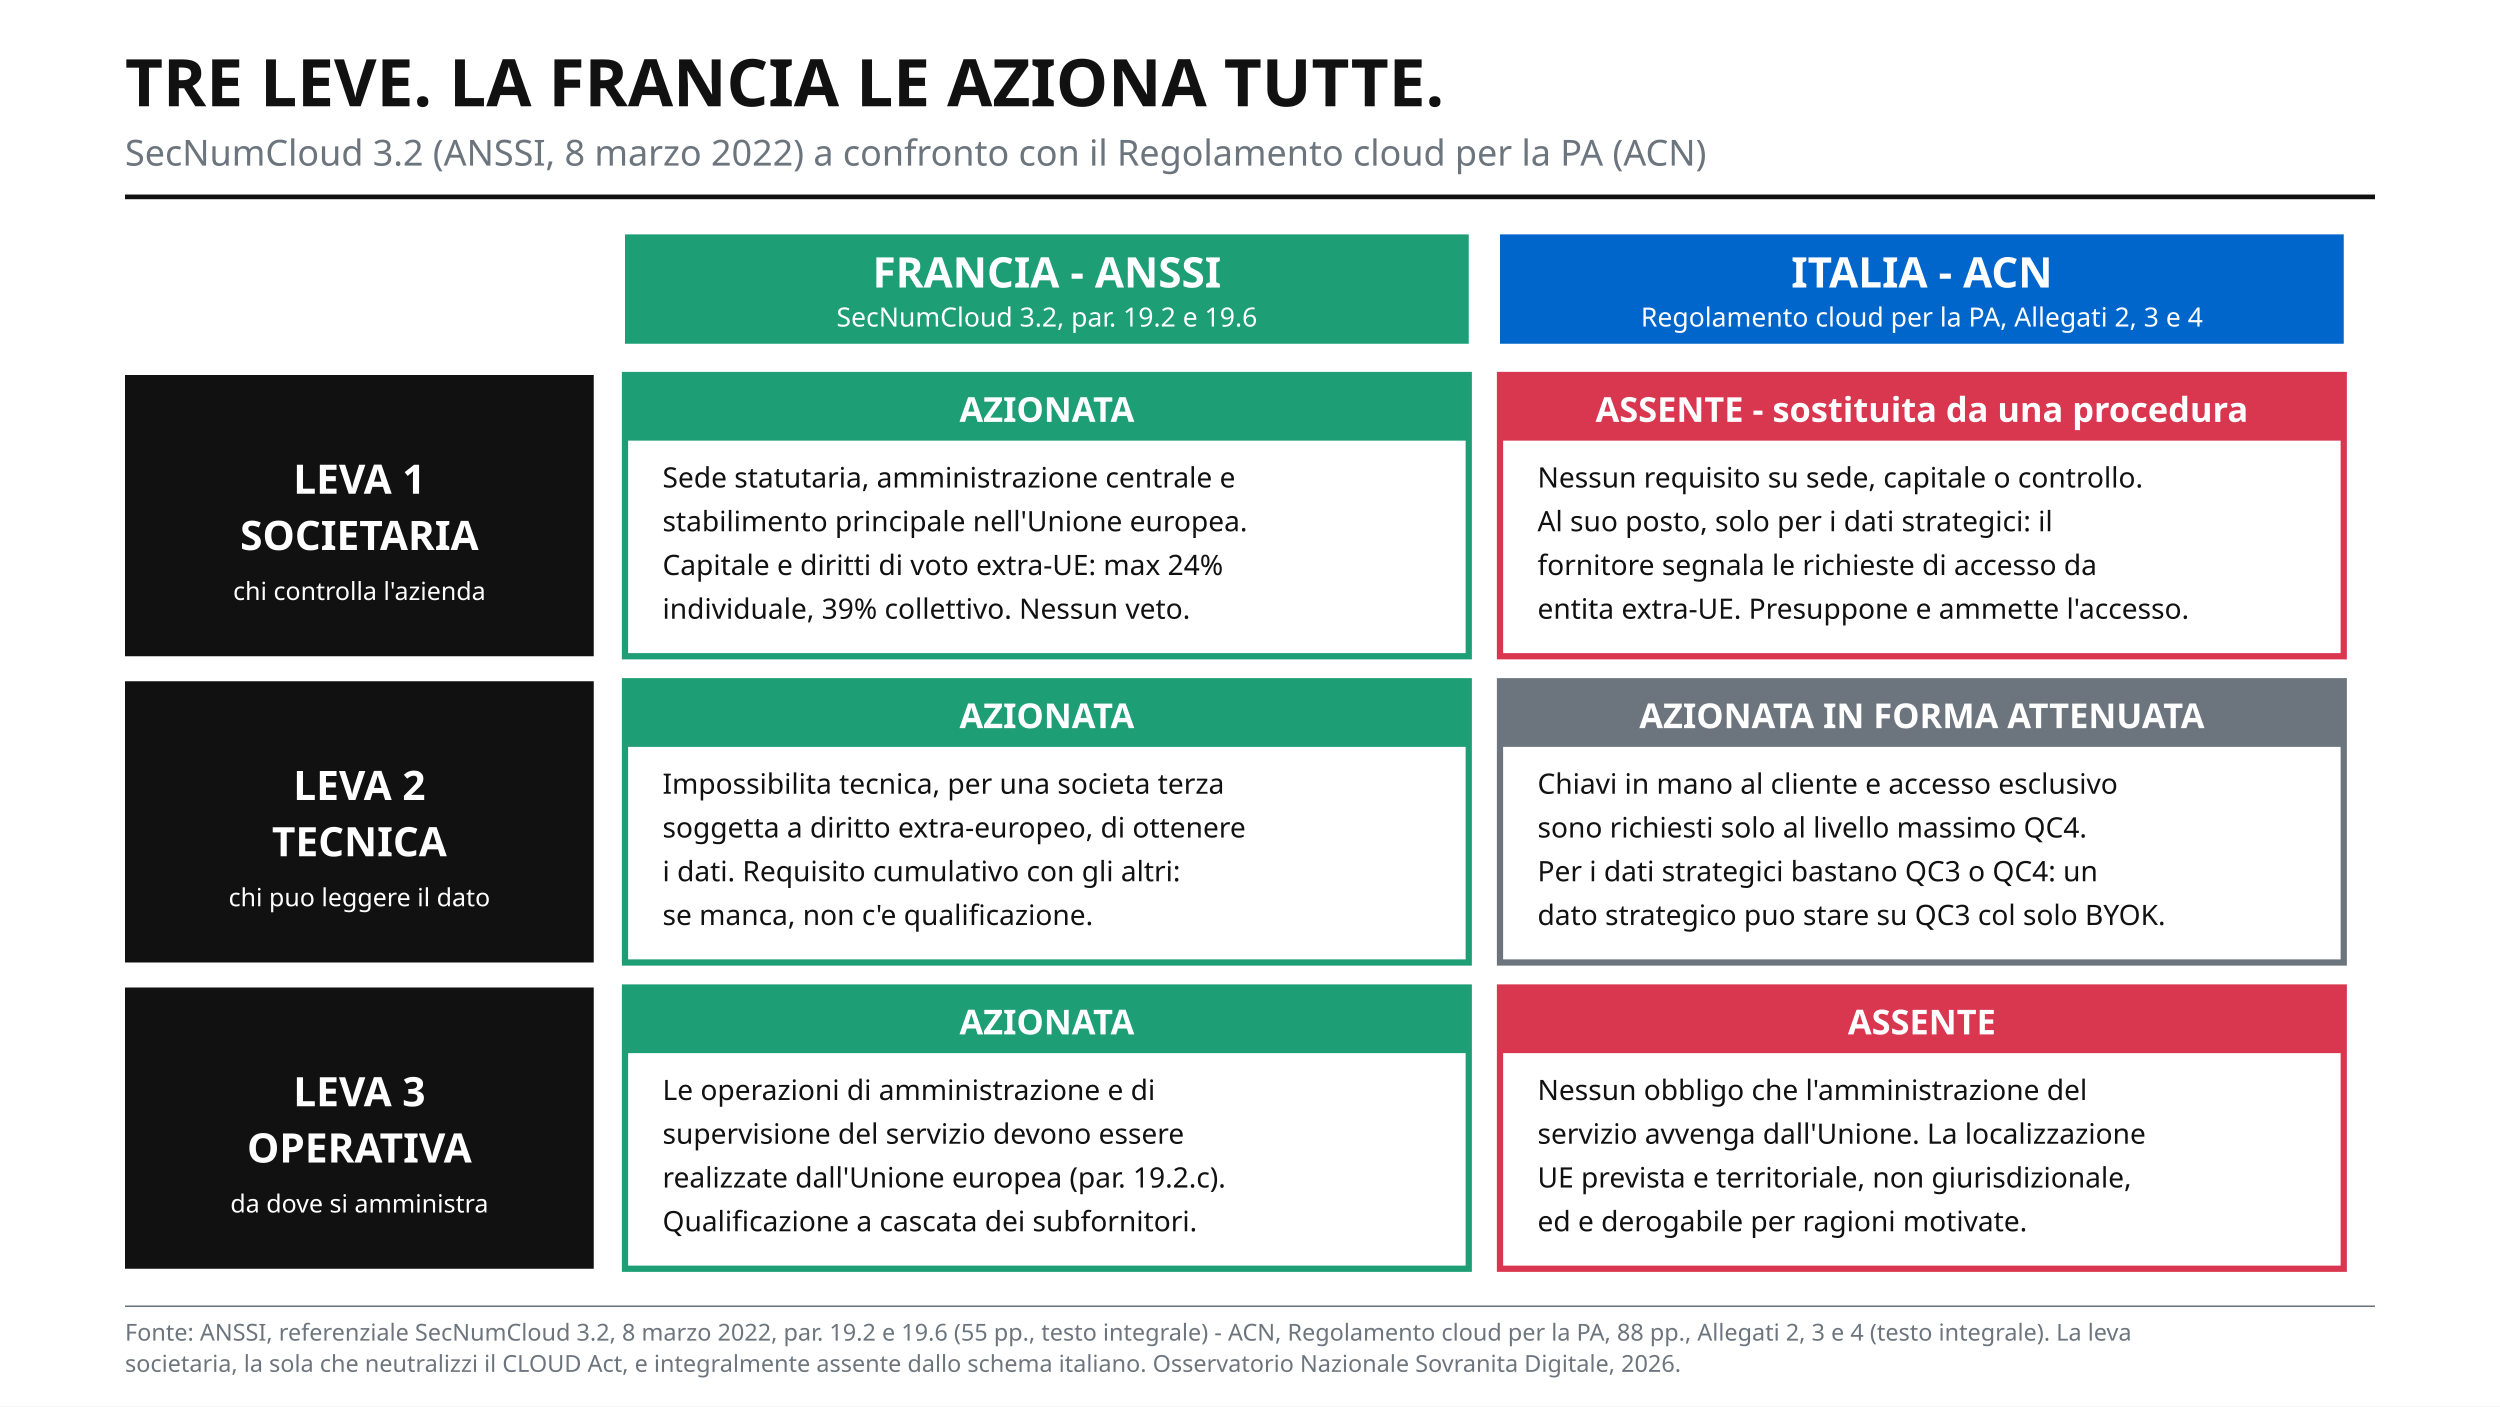
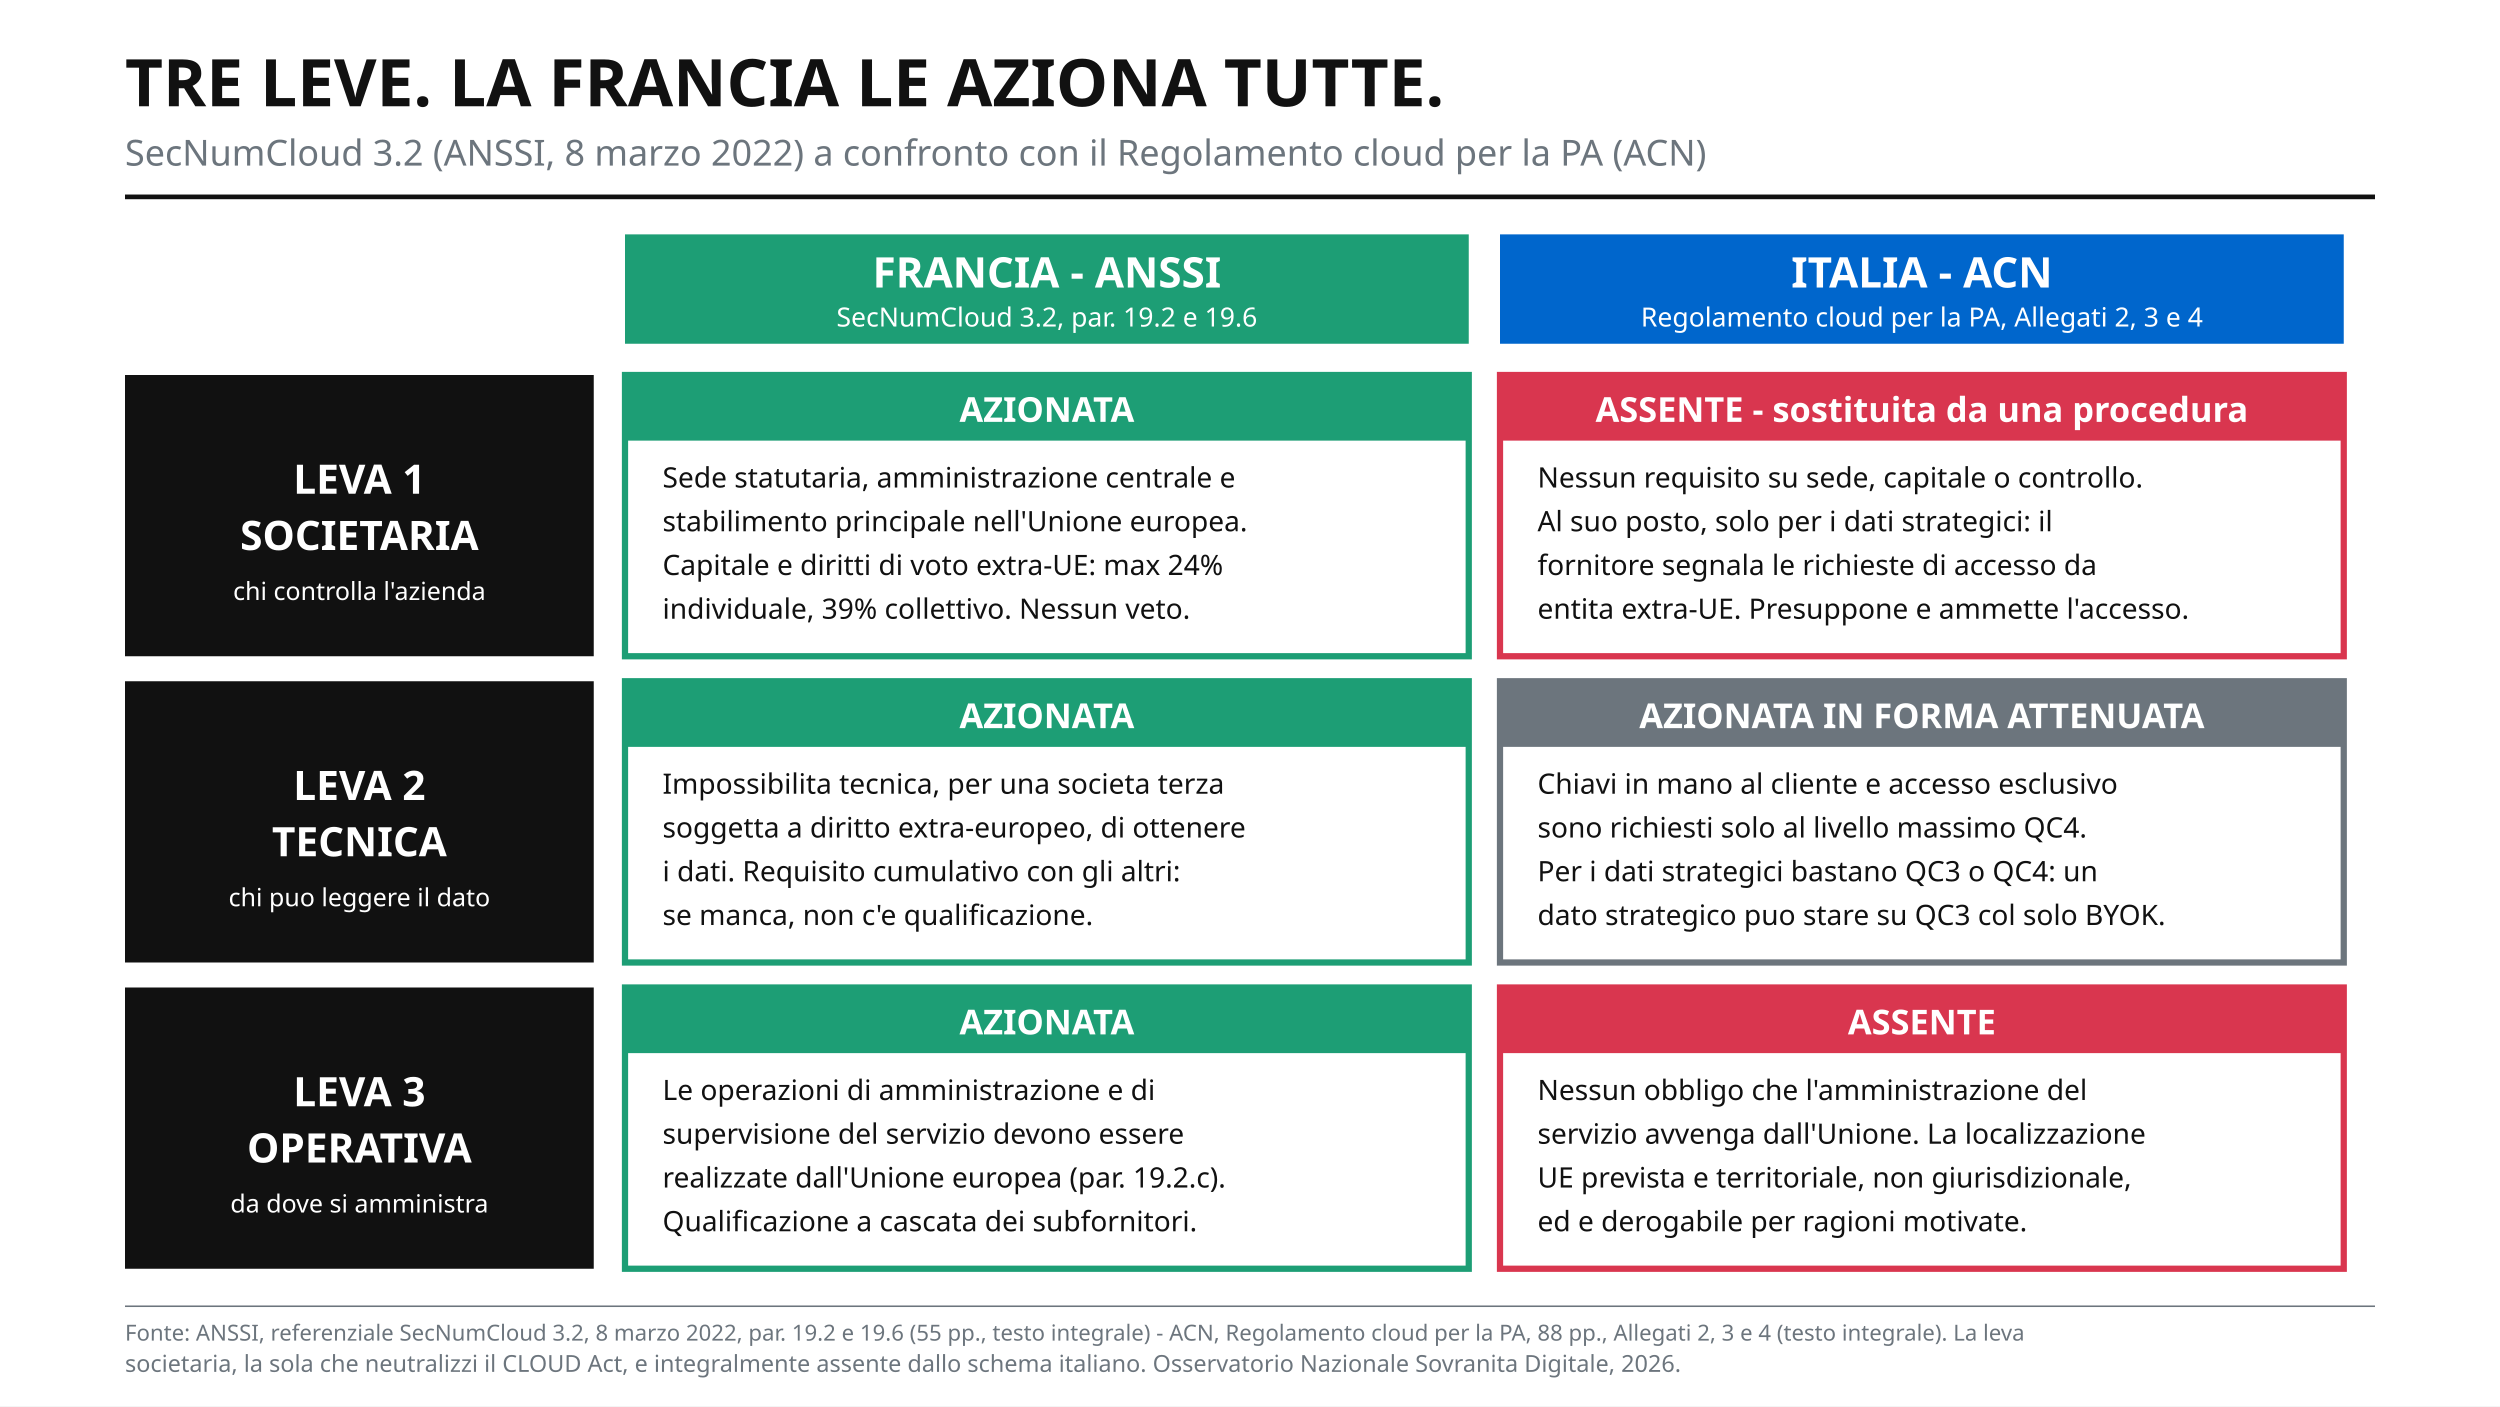
<svg xmlns="http://www.w3.org/2000/svg" viewBox="0 0 1600 900" width="1600" height="900" role="img" aria-labelledby="t04 d04">
  <rect x="0" y="0" width="1600" height="900" fill="#FFFFFF" />
  <text x="80" y="68" font-family="sans-serif" font-size="42" font-weight="700" fill="#111111">TRE LEVE. LA FRANCIA LE AZIONA TUTTE.</text>
  <text x="80" y="106" font-family="sans-serif" font-size="23" fill="#6C757D">SecNumCloud 3.2 (ANSSI, 8 marzo 2022) a confronto con il Regolamento cloud per la PA (ACN)</text>
  <line x1="80" y1="126" x2="1520" y2="126" stroke="#111111" stroke-width="3" />
  <rect x="400" y="150" width="540" height="70" fill="#1D9E75" />
  <text x="670" y="184" font-family="sans-serif" font-size="27" font-weight="700" fill="#FFFFFF" text-anchor="middle">FRANCIA - ANSSI</text>
  <text x="670" y="209" font-family="sans-serif" font-size="17" fill="#FFFFFF" text-anchor="middle">SecNumCloud 3.2, par. 19.2 e 19.6</text>
  <rect x="960" y="150" width="540" height="70" fill="#0066CC" />
  <text x="1230" y="184" font-family="sans-serif" font-size="27" font-weight="700" fill="#FFFFFF" text-anchor="middle">ITALIA - ACN</text>
  <text x="1230" y="209" font-family="sans-serif" font-size="17" fill="#FFFFFF" text-anchor="middle">Regolamento cloud per la PA, Allegati 2, 3 e 4</text>
  <rect x="80" y="240" width="300" height="180" fill="#111111" />
  <text x="230" y="316" font-family="sans-serif" font-size="26" font-weight="700" fill="#FFFFFF" text-anchor="middle">LEVA 1</text>
  <text x="230" y="352" font-family="sans-serif" font-size="26" font-weight="700" fill="#FFFFFF" text-anchor="middle">SOCIETARIA</text>
  <text x="230" y="384" font-family="sans-serif" font-size="16" fill="#FFFFFF" text-anchor="middle">chi controlla l'azienda</text>
  <rect x="400" y="240" width="540" height="180" fill="#FFFFFF" stroke="#1D9E75" stroke-width="4" />
  <rect x="400" y="240" width="540" height="42" fill="#1D9E75" />
  <text x="670" y="270" font-family="sans-serif" font-size="22" font-weight="700" fill="#FFFFFF" text-anchor="middle">AZIONATA</text>
  <text x="424" y="312" font-family="sans-serif" font-size="18" fill="#111111">Sede statutaria, amministrazione centrale e</text>
  <text x="424" y="340" font-family="sans-serif" font-size="18" fill="#111111">stabilimento principale nell'Unione europea.</text>
  <text x="424" y="368" font-family="sans-serif" font-size="18" fill="#111111">Capitale e diritti di voto extra-UE: max 24%</text>
  <text x="424" y="396" font-family="sans-serif" font-size="18" fill="#111111">individuale, 39% collettivo. Nessun veto.</text>
  <rect x="960" y="240" width="540" height="180" fill="#FFFFFF" stroke="#D9364F" stroke-width="4" />
  <rect x="960" y="240" width="540" height="42" fill="#D9364F" />
  <text x="1230" y="270" font-family="sans-serif" font-size="22" font-weight="700" fill="#FFFFFF" text-anchor="middle">ASSENTE - sostituita da una procedura</text>
  <text x="984" y="312" font-family="sans-serif" font-size="18" fill="#111111">Nessun requisito su sede, capitale o controllo.</text>
  <text x="984" y="340" font-family="sans-serif" font-size="18" fill="#111111">Al suo posto, solo per i dati strategici: il</text>
  <text x="984" y="368" font-family="sans-serif" font-size="18" fill="#111111">fornitore segnala le richieste di accesso da</text>
  <text x="984" y="396" font-family="sans-serif" font-size="18" fill="#111111">entita extra-UE. Presuppone e ammette l'accesso.</text>
  <rect x="80" y="436" width="300" height="180" fill="#111111" />
  <text x="230" y="512" font-family="sans-serif" font-size="26" font-weight="700" fill="#FFFFFF" text-anchor="middle">LEVA 2</text>
  <text x="230" y="548" font-family="sans-serif" font-size="26" font-weight="700" fill="#FFFFFF" text-anchor="middle">TECNICA</text>
  <text x="230" y="580" font-family="sans-serif" font-size="16" fill="#FFFFFF" text-anchor="middle">chi puo leggere il dato</text>
  <rect x="400" y="436" width="540" height="180" fill="#FFFFFF" stroke="#1D9E75" stroke-width="4" />
  <rect x="400" y="436" width="540" height="42" fill="#1D9E75" />
  <text x="670" y="466" font-family="sans-serif" font-size="22" font-weight="700" fill="#FFFFFF" text-anchor="middle">AZIONATA</text>
  <text x="424" y="508" font-family="sans-serif" font-size="18" fill="#111111">Impossibilita tecnica, per una societa terza</text>
  <text x="424" y="536" font-family="sans-serif" font-size="18" fill="#111111">soggetta a diritto extra-europeo, di ottenere</text>
  <text x="424" y="564" font-family="sans-serif" font-size="18" fill="#111111">i dati. Requisito cumulativo con gli altri:</text>
  <text x="424" y="592" font-family="sans-serif" font-size="18" fill="#111111">se manca, non c'e qualificazione.</text>
  <rect x="960" y="436" width="540" height="180" fill="#FFFFFF" stroke="#6C757D" stroke-width="4" />
  <rect x="960" y="436" width="540" height="42" fill="#6C757D" />
  <text x="1230" y="466" font-family="sans-serif" font-size="22" font-weight="700" fill="#FFFFFF" text-anchor="middle">AZIONATA IN FORMA ATTENUATA</text>
  <text x="984" y="508" font-family="sans-serif" font-size="18" fill="#111111">Chiavi in mano al cliente e accesso esclusivo</text>
  <text x="984" y="536" font-family="sans-serif" font-size="18" fill="#111111">sono richiesti solo al livello massimo QC4.</text>
  <text x="984" y="564" font-family="sans-serif" font-size="18" fill="#111111">Per i dati strategici bastano QC3 o QC4: un</text>
  <text x="984" y="592" font-family="sans-serif" font-size="18" fill="#111111">dato strategico puo stare su QC3 col solo BYOK.</text>
  <rect x="80" y="632" width="300" height="180" fill="#111111" />
  <text x="230" y="708" font-family="sans-serif" font-size="26" font-weight="700" fill="#FFFFFF" text-anchor="middle">LEVA 3</text>
  <text x="230" y="744" font-family="sans-serif" font-size="26" font-weight="700" fill="#FFFFFF" text-anchor="middle">OPERATIVA</text>
  <text x="230" y="776" font-family="sans-serif" font-size="16" fill="#FFFFFF" text-anchor="middle">da dove si amministra</text>
  <rect x="400" y="632" width="540" height="180" fill="#FFFFFF" stroke="#1D9E75" stroke-width="4" />
  <rect x="400" y="632" width="540" height="42" fill="#1D9E75" />
  <text x="670" y="662" font-family="sans-serif" font-size="22" font-weight="700" fill="#FFFFFF" text-anchor="middle">AZIONATA</text>
  <text x="424" y="704" font-family="sans-serif" font-size="18" fill="#111111">Le operazioni di amministrazione e di</text>
  <text x="424" y="732" font-family="sans-serif" font-size="18" fill="#111111">supervisione del servizio devono essere</text>
  <text x="424" y="760" font-family="sans-serif" font-size="18" fill="#111111">realizzate dall'Unione europea (par. 19.2.c).</text>
  <text x="424" y="788" font-family="sans-serif" font-size="18" fill="#111111">Qualificazione a cascata dei subfornitori.</text>
  <rect x="960" y="632" width="540" height="180" fill="#FFFFFF" stroke="#D9364F" stroke-width="4" />
  <rect x="960" y="632" width="540" height="42" fill="#D9364F" />
  <text x="1230" y="662" font-family="sans-serif" font-size="22" font-weight="700" fill="#FFFFFF" text-anchor="middle">ASSENTE</text>
  <text x="984" y="704" font-family="sans-serif" font-size="18" fill="#111111">Nessun obbligo che l'amministrazione del</text>
  <text x="984" y="732" font-family="sans-serif" font-size="18" fill="#111111">servizio avvenga dall'Unione. La localizzazione</text>
  <text x="984" y="760" font-family="sans-serif" font-size="18" fill="#111111">UE prevista e territoriale, non giurisdizionale,</text>
  <text x="984" y="788" font-family="sans-serif" font-size="18" fill="#111111">ed e derogabile per ragioni motivate.</text>
  <line x1="80" y1="836" x2="1520" y2="836" stroke="#6C757D" stroke-width="1" />
-   <text x="80" y="858" font-family="sans-serif" font-size="15" fill="#6C757D">Fonte: ANSSI, referenziale SecNumCloud 3.2, 8 marzo 2022, par. 19.2 e 19.6 (55 pp., testo integrale) - ACN, Regolamento cloud per la PA, 88 pp., Allegati 2, 3 e 4 (testo integrale). La leva</text>
+   <text x="80" y="858" font-family="sans-serif" font-size="14.2" fill="#6C757D">Fonte: ANSSI, referenziale SecNumCloud 3.2, 8 marzo 2022, par. 19.2 e 19.6 (55 pp., testo integrale) - ACN, Regolamento cloud per la PA, 88 pp., Allegati 2, 3 e 4 (testo integrale). La leva</text>
  <text x="80" y="878" font-family="sans-serif" font-size="15" fill="#6C757D">societaria, la sola che neutralizzi il CLOUD Act, e integralmente assente dallo schema italiano. Osservatorio Nazionale Sovranita Digitale, 2026.</text>
</svg>
